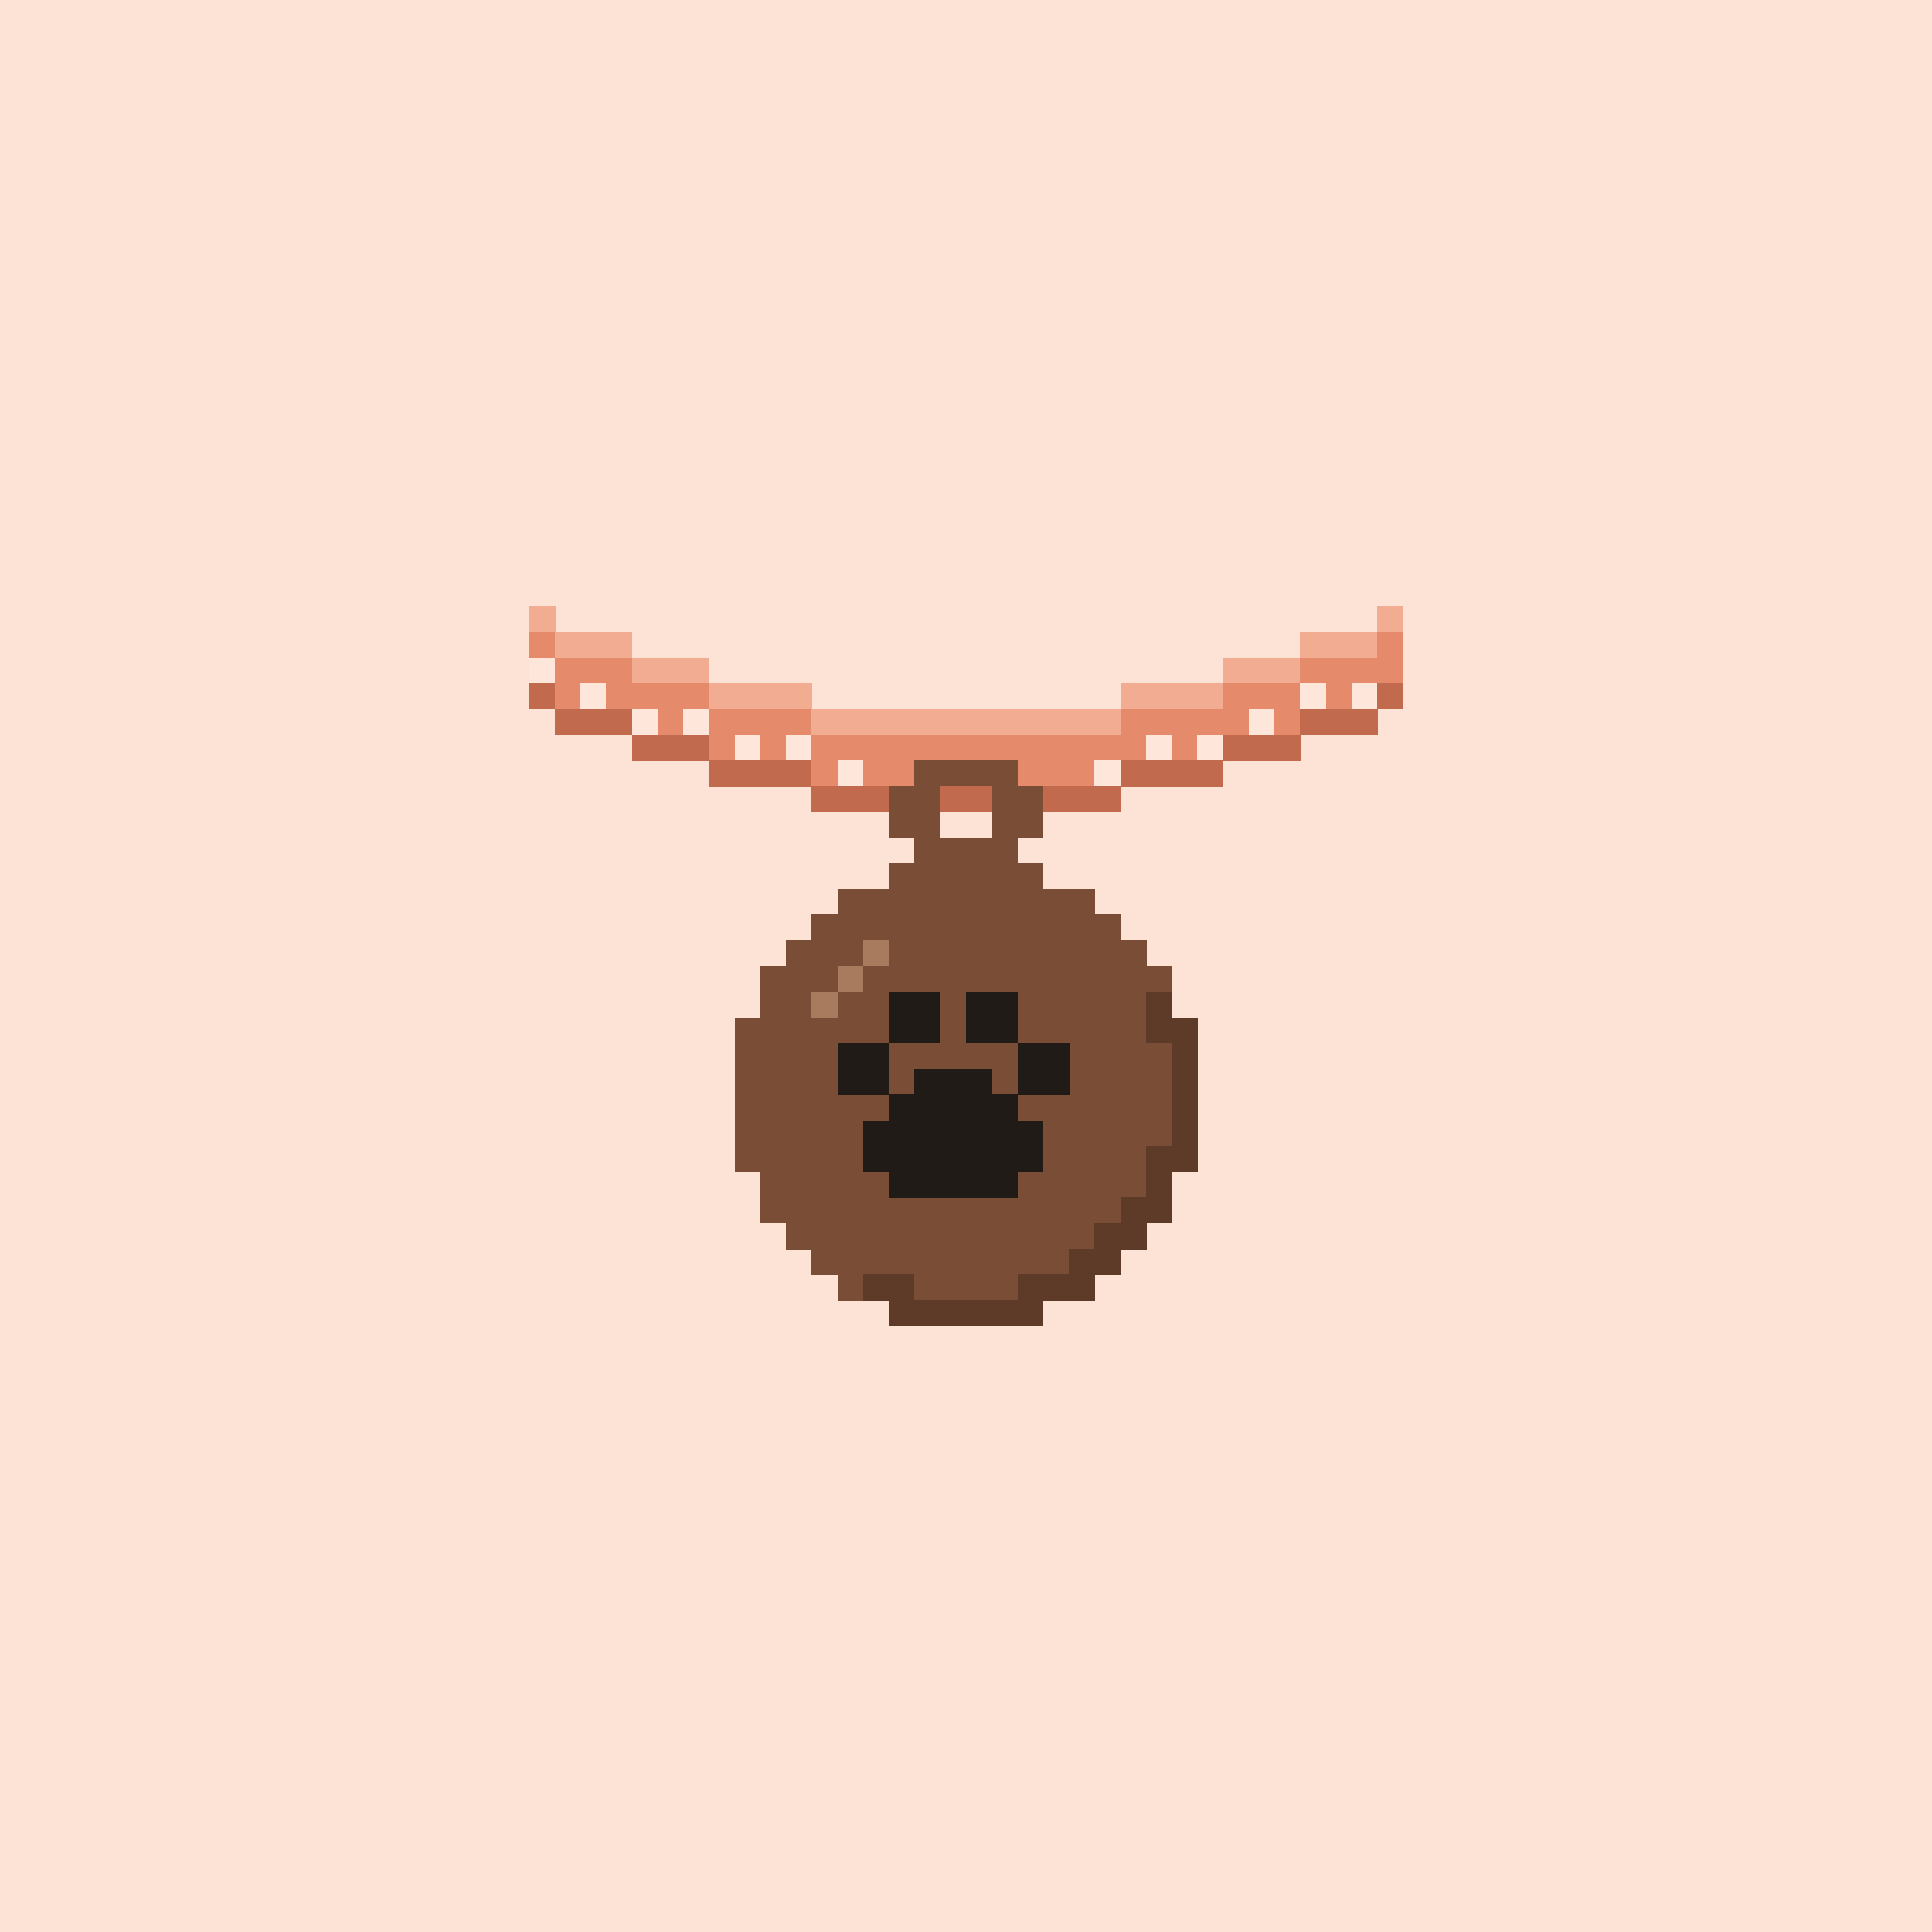
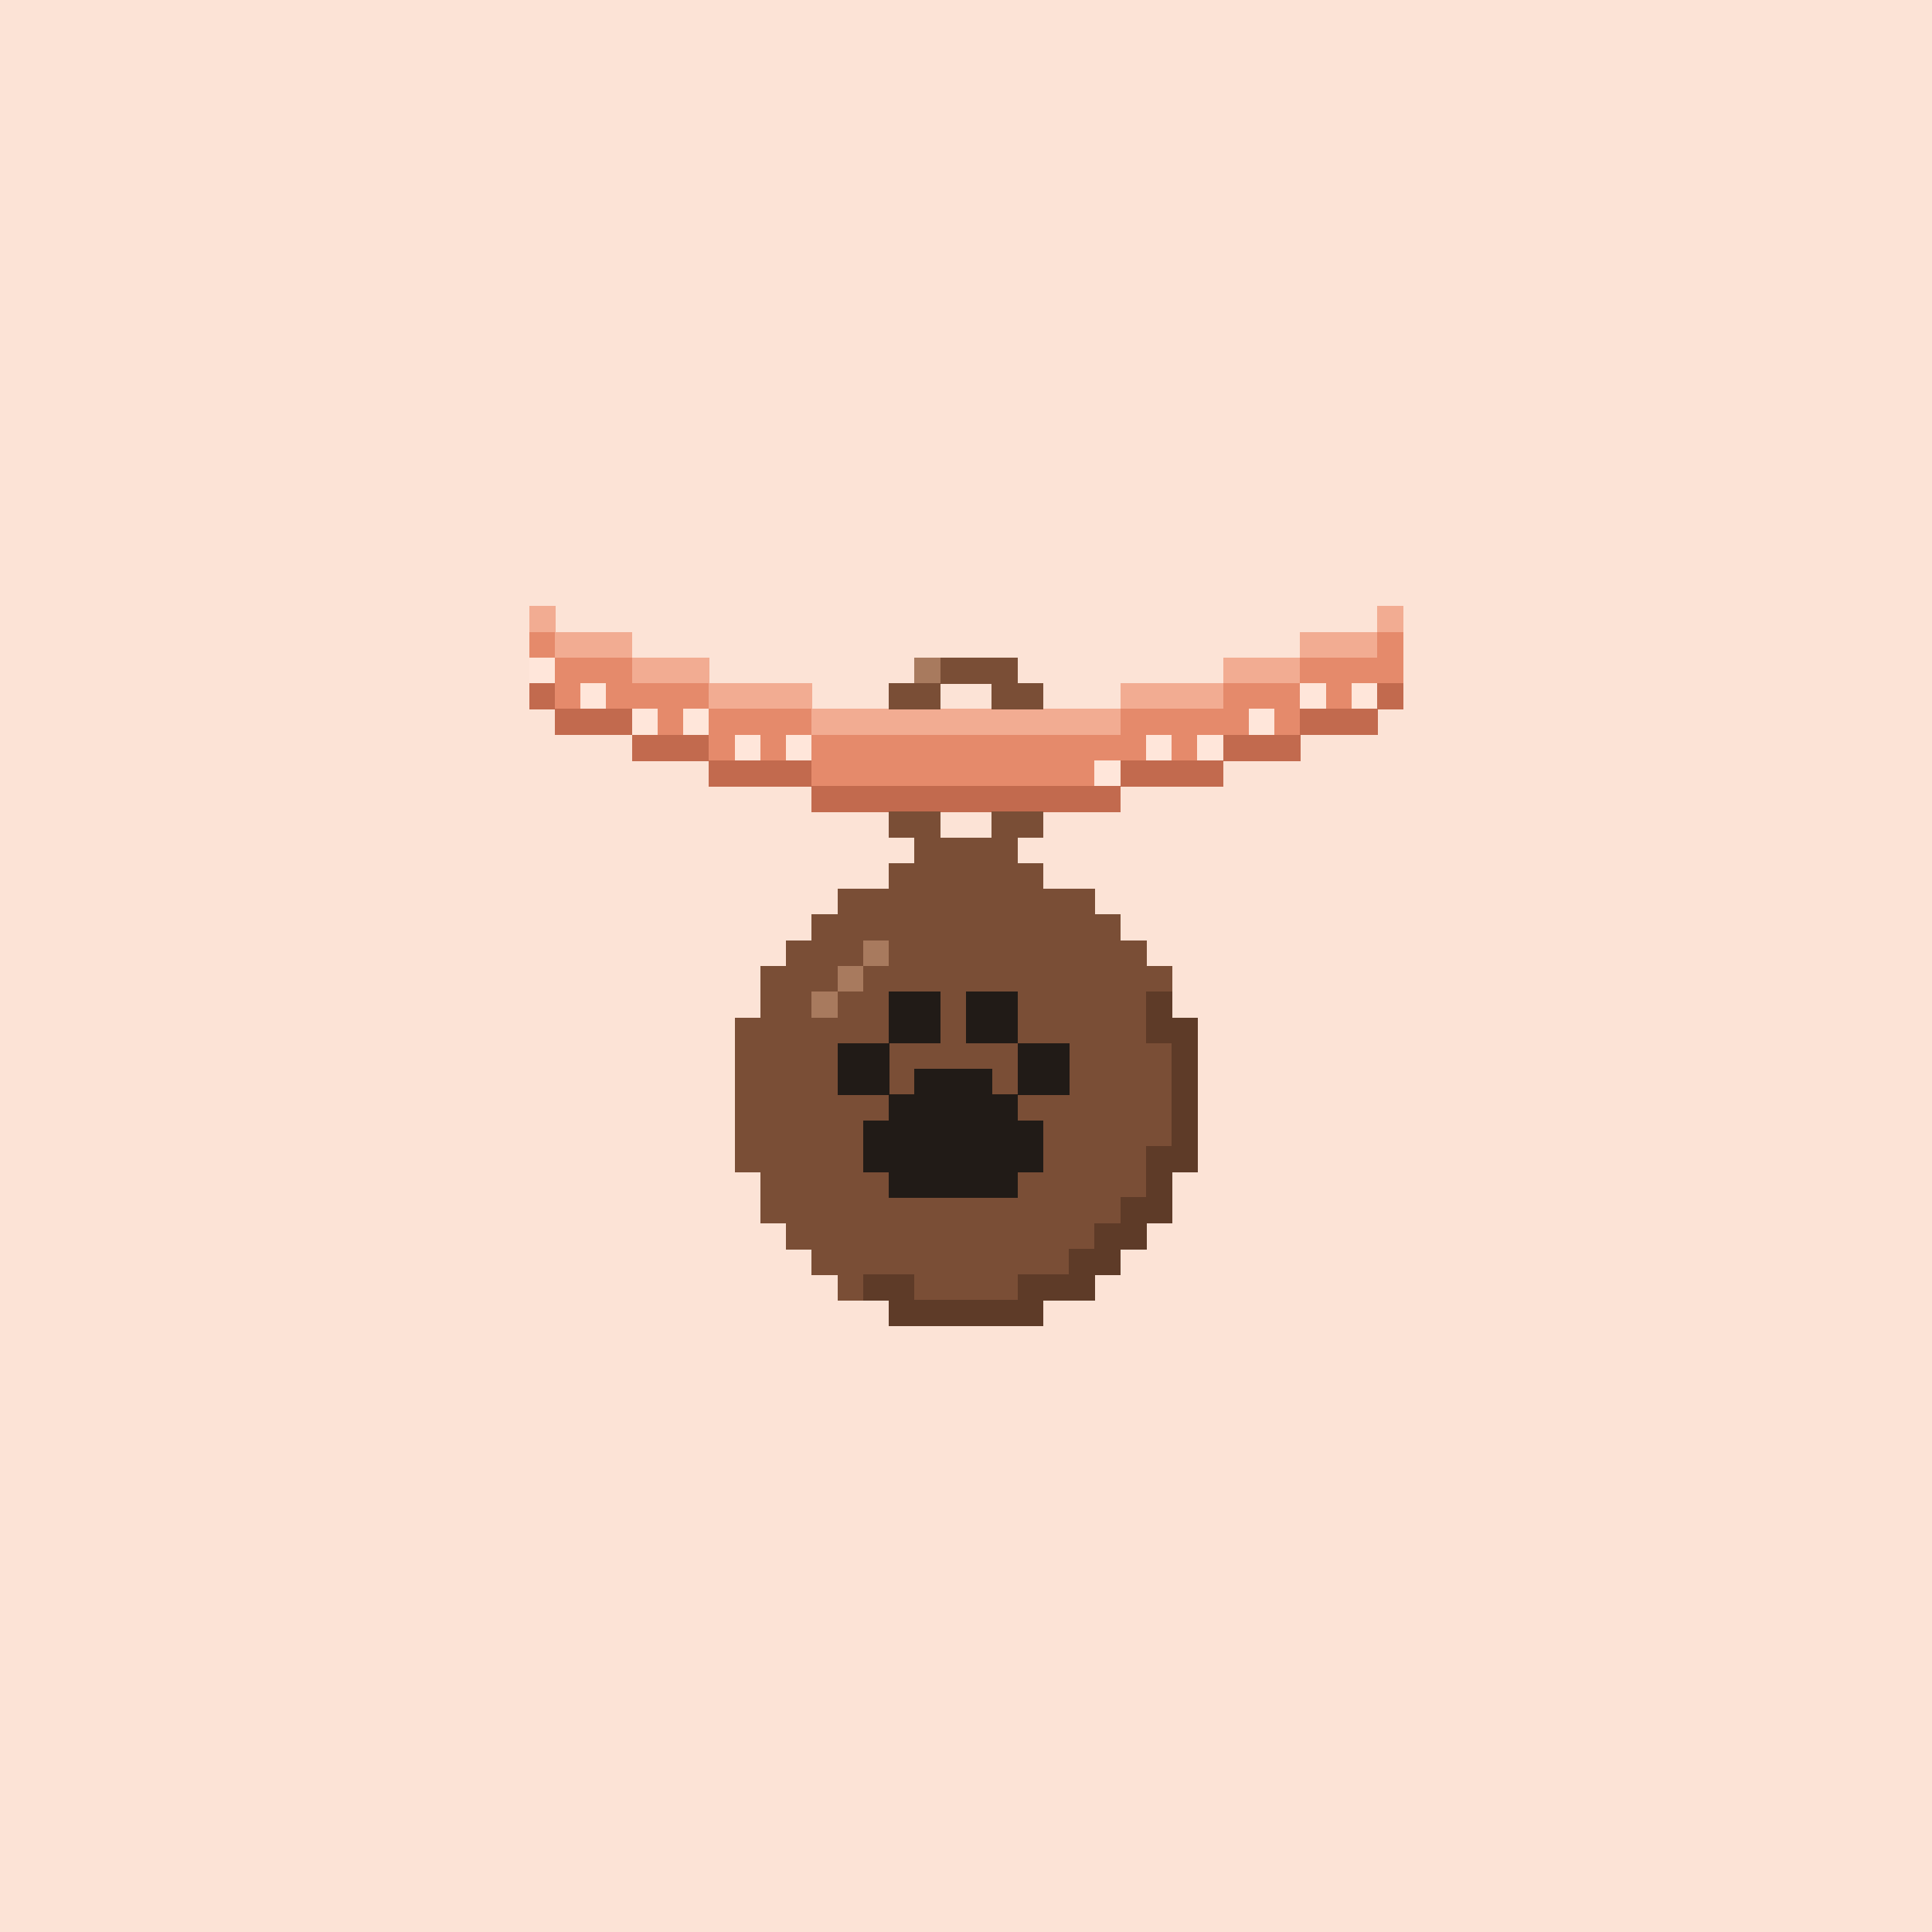
<svg xmlns="http://www.w3.org/2000/svg" width="1024" height="1024" viewBox="0 0 1024 1024" role="img">
  <rect width="1024" height="1024" fill="#FCE3D6" />
  <g shape-rendering="crispEdges">
    <rect x="280.42" y="321.29" width="13.92" height="13.92" fill="#F2AC92" />
    <rect x="280.42" y="334.91" width="13.92" height="13.92" fill="#E58A6B" />
    <rect x="280.42" y="348.53" width="13.92" height="13.92" fill="#FFE6DA" />
    <rect x="280.42" y="362.15" width="13.92" height="13.92" fill="#C26A4E" />
    <rect x="294.04" y="334.91" width="13.92" height="13.92" fill="#F2AC92" />
    <rect x="294.04" y="348.53" width="13.92" height="13.92" fill="#E58A6B" />
    <rect x="294.04" y="362.15" width="13.92" height="13.92" fill="#E58A6B" />
    <rect x="294.04" y="375.78" width="13.92" height="13.92" fill="#C26A4E" />
    <rect x="307.67" y="334.91" width="13.92" height="13.92" fill="#F2AC92" />
    <rect x="307.67" y="348.53" width="13.92" height="13.92" fill="#E58A6B" />
    <rect x="307.67" y="362.15" width="13.92" height="13.92" fill="#FFE6DA" />
    <rect x="307.67" y="375.78" width="13.92" height="13.92" fill="#C26A4E" />
    <rect x="321.29" y="334.91" width="13.92" height="13.92" fill="#F2AC92" />
    <rect x="321.29" y="348.53" width="13.92" height="13.92" fill="#E58A6B" />
    <rect x="321.29" y="362.15" width="13.92" height="13.92" fill="#E58A6B" />
    <rect x="321.29" y="375.78" width="13.92" height="13.92" fill="#C26A4E" />
    <rect x="334.91" y="348.53" width="13.92" height="13.92" fill="#F2AC92" />
    <rect x="334.91" y="362.15" width="13.92" height="13.92" fill="#E58A6B" />
    <rect x="334.91" y="375.78" width="13.92" height="13.92" fill="#FFE6DA" />
    <rect x="334.91" y="389.40" width="13.92" height="13.92" fill="#C26A4E" />
    <rect x="348.53" y="348.53" width="13.92" height="13.92" fill="#F2AC92" />
    <rect x="348.53" y="362.15" width="13.92" height="13.92" fill="#E58A6B" />
    <rect x="348.53" y="375.78" width="13.92" height="13.92" fill="#E58A6B" />
    <rect x="348.53" y="389.40" width="13.92" height="13.92" fill="#C26A4E" />
    <rect x="362.15" y="348.53" width="13.92" height="13.92" fill="#F2AC92" />
    <rect x="362.15" y="362.15" width="13.92" height="13.92" fill="#E58A6B" />
    <rect x="362.15" y="375.78" width="13.92" height="13.92" fill="#FFE6DA" />
    <rect x="362.15" y="389.40" width="13.92" height="13.92" fill="#C26A4E" />
    <rect x="375.78" y="362.15" width="13.92" height="13.92" fill="#F2AC92" />
    <rect x="375.78" y="375.78" width="13.92" height="13.92" fill="#E58A6B" />
    <rect x="375.78" y="389.40" width="13.92" height="13.92" fill="#E58A6B" />
    <rect x="375.78" y="403.02" width="13.92" height="13.92" fill="#C26A4E" />
    <rect x="389.40" y="362.15" width="13.92" height="13.92" fill="#F2AC92" />
    <rect x="389.40" y="375.78" width="13.92" height="13.92" fill="#E58A6B" />
    <rect x="389.40" y="389.40" width="13.92" height="13.92" fill="#FFE6DA" />
    <rect x="389.40" y="403.02" width="13.92" height="13.92" fill="#C26A4E" />
    <rect x="403.02" y="362.15" width="13.92" height="13.92" fill="#F2AC92" />
    <rect x="403.02" y="375.78" width="13.92" height="13.92" fill="#E58A6B" />
    <rect x="403.02" y="389.40" width="13.92" height="13.92" fill="#E58A6B" />
    <rect x="403.02" y="403.02" width="13.92" height="13.92" fill="#C26A4E" />
    <rect x="416.64" y="362.15" width="13.92" height="13.92" fill="#F2AC92" />
    <rect x="416.64" y="375.78" width="13.92" height="13.92" fill="#E58A6B" />
    <rect x="416.64" y="389.40" width="13.92" height="13.92" fill="#FFE6DA" />
    <rect x="416.64" y="403.02" width="13.92" height="13.92" fill="#C26A4E" />
    <rect x="430.27" y="375.78" width="13.92" height="13.92" fill="#F2AC92" />
    <rect x="430.27" y="389.40" width="13.92" height="13.92" fill="#E58A6B" />
    <rect x="430.27" y="403.02" width="13.92" height="13.92" fill="#E58A6B" />
    <rect x="430.27" y="416.64" width="13.92" height="13.92" fill="#C26A4E" />
    <rect x="443.89" y="375.78" width="13.92" height="13.92" fill="#F2AC92" />
    <rect x="443.89" y="389.40" width="13.92" height="13.92" fill="#E58A6B" />
-     <rect x="443.89" y="403.02" width="13.92" height="13.92" fill="#FFE6DA" />
+     <rect x="443.89" y="403.02" width="13.92" height="13.92" fill="#E58A6B" />
    <rect x="443.89" y="416.64" width="13.92" height="13.92" fill="#C26A4E" />
    <rect x="457.51" y="375.78" width="13.92" height="13.92" fill="#F2AC92" />
    <rect x="457.51" y="389.40" width="13.92" height="13.92" fill="#E58A6B" />
    <rect x="457.51" y="403.02" width="13.92" height="13.92" fill="#E58A6B" />
    <rect x="457.51" y="416.64" width="13.92" height="13.92" fill="#C26A4E" />
    <rect x="471.13" y="375.78" width="13.92" height="13.92" fill="#F2AC92" />
    <rect x="471.13" y="389.40" width="13.92" height="13.92" fill="#E58A6B" />
    <rect x="471.13" y="403.02" width="13.92" height="13.92" fill="#E58A6B" />
-     <rect x="471.13" y="416.64" width="13.92" height="13.92" fill="#7A4E36" />
+     <rect x="471.13" y="416.64" width="13.92" height="13.92" fill="#C26A4E" />
    <rect x="484.76" y="375.78" width="13.92" height="13.92" fill="#F2AC92" />
    <rect x="484.76" y="389.40" width="13.92" height="13.92" fill="#E58A6B" />
-     <rect x="484.76" y="403.02" width="13.92" height="13.92" fill="#7A4E36" />
-     <rect x="484.76" y="416.64" width="13.92" height="13.92" fill="#7A4E36" />
+     <rect x="484.76" y="403.02" width="13.92" height="13.92" fill="#E58A6B" />
+     <rect x="484.76" y="416.64" width="13.92" height="13.92" fill="#C26A4E" />
    <rect x="498.38" y="375.78" width="13.92" height="13.92" fill="#F2AC92" />
    <rect x="498.38" y="389.40" width="13.92" height="13.92" fill="#E58A6B" />
-     <rect x="498.38" y="403.02" width="13.92" height="13.92" fill="#7A4E36" />
+     <rect x="498.38" y="403.02" width="13.92" height="13.92" fill="#E58A6B" />
    <rect x="498.38" y="416.64" width="13.92" height="13.92" fill="#C26A4E" />
    <rect x="512.00" y="375.78" width="13.92" height="13.92" fill="#F2AC92" />
    <rect x="512.00" y="389.40" width="13.92" height="13.92" fill="#E58A6B" />
-     <rect x="512.00" y="403.02" width="13.92" height="13.92" fill="#7A4E36" />
+     <rect x="512.00" y="403.02" width="13.92" height="13.92" fill="#E58A6B" />
    <rect x="512.00" y="416.64" width="13.92" height="13.92" fill="#C26A4E" />
    <rect x="525.62" y="375.78" width="13.92" height="13.92" fill="#F2AC92" />
    <rect x="525.62" y="389.40" width="13.92" height="13.92" fill="#E58A6B" />
-     <rect x="525.62" y="403.02" width="13.92" height="13.92" fill="#7A4E36" />
-     <rect x="525.62" y="416.64" width="13.92" height="13.92" fill="#7A4E36" />
+     <rect x="525.62" y="403.02" width="13.92" height="13.92" fill="#E58A6B" />
+     <rect x="525.62" y="416.64" width="13.92" height="13.92" fill="#C26A4E" />
    <rect x="539.24" y="375.78" width="13.92" height="13.92" fill="#F2AC92" />
    <rect x="539.24" y="389.40" width="13.92" height="13.92" fill="#E58A6B" />
    <rect x="539.24" y="403.02" width="13.92" height="13.92" fill="#E58A6B" />
-     <rect x="539.24" y="416.64" width="13.92" height="13.92" fill="#7A4E36" />
+     <rect x="539.24" y="416.64" width="13.92" height="13.92" fill="#C26A4E" />
    <rect x="552.87" y="375.78" width="13.92" height="13.92" fill="#F2AC92" />
    <rect x="552.87" y="389.40" width="13.92" height="13.92" fill="#E58A6B" />
    <rect x="552.87" y="403.02" width="13.92" height="13.92" fill="#E58A6B" />
    <rect x="552.87" y="416.64" width="13.92" height="13.92" fill="#C26A4E" />
    <rect x="566.49" y="375.78" width="13.92" height="13.92" fill="#F2AC92" />
    <rect x="566.49" y="389.40" width="13.92" height="13.92" fill="#E58A6B" />
    <rect x="566.49" y="403.02" width="13.92" height="13.92" fill="#E58A6B" />
    <rect x="566.49" y="416.64" width="13.92" height="13.92" fill="#C26A4E" />
    <rect x="580.11" y="375.78" width="13.92" height="13.92" fill="#F2AC92" />
    <rect x="580.11" y="389.40" width="13.92" height="13.92" fill="#E58A6B" />
    <rect x="580.11" y="403.02" width="13.92" height="13.92" fill="#FFE6DA" />
    <rect x="580.11" y="416.64" width="13.92" height="13.92" fill="#C26A4E" />
    <rect x="593.73" y="362.15" width="13.92" height="13.92" fill="#F2AC92" />
    <rect x="593.73" y="375.78" width="13.92" height="13.92" fill="#E58A6B" />
    <rect x="593.73" y="389.40" width="13.92" height="13.92" fill="#E58A6B" />
    <rect x="593.73" y="403.02" width="13.92" height="13.92" fill="#C26A4E" />
    <rect x="607.36" y="362.15" width="13.92" height="13.92" fill="#F2AC92" />
    <rect x="607.36" y="375.78" width="13.92" height="13.92" fill="#E58A6B" />
    <rect x="607.36" y="389.40" width="13.92" height="13.92" fill="#FFE6DA" />
    <rect x="607.36" y="403.02" width="13.92" height="13.92" fill="#C26A4E" />
    <rect x="620.98" y="362.15" width="13.92" height="13.92" fill="#F2AC92" />
    <rect x="620.98" y="375.78" width="13.92" height="13.92" fill="#E58A6B" />
    <rect x="620.98" y="389.40" width="13.92" height="13.92" fill="#E58A6B" />
    <rect x="620.98" y="403.02" width="13.92" height="13.92" fill="#C26A4E" />
    <rect x="634.60" y="362.15" width="13.92" height="13.92" fill="#F2AC92" />
    <rect x="634.60" y="375.78" width="13.92" height="13.92" fill="#E58A6B" />
    <rect x="634.60" y="389.40" width="13.92" height="13.92" fill="#FFE6DA" />
    <rect x="634.60" y="403.02" width="13.92" height="13.92" fill="#C26A4E" />
    <rect x="648.22" y="348.53" width="13.92" height="13.92" fill="#F2AC92" />
    <rect x="648.22" y="362.15" width="13.92" height="13.92" fill="#E58A6B" />
    <rect x="648.22" y="375.78" width="13.92" height="13.92" fill="#E58A6B" />
    <rect x="648.22" y="389.40" width="13.92" height="13.92" fill="#C26A4E" />
    <rect x="661.85" y="348.53" width="13.92" height="13.92" fill="#F2AC92" />
    <rect x="661.85" y="362.15" width="13.92" height="13.92" fill="#E58A6B" />
    <rect x="661.85" y="375.78" width="13.92" height="13.92" fill="#FFE6DA" />
    <rect x="661.85" y="389.40" width="13.92" height="13.92" fill="#C26A4E" />
    <rect x="675.47" y="348.53" width="13.92" height="13.92" fill="#F2AC92" />
    <rect x="675.47" y="362.15" width="13.92" height="13.92" fill="#E58A6B" />
    <rect x="675.47" y="375.78" width="13.92" height="13.92" fill="#E58A6B" />
    <rect x="675.47" y="389.40" width="13.92" height="13.92" fill="#C26A4E" />
    <rect x="689.09" y="334.91" width="13.92" height="13.92" fill="#F2AC92" />
    <rect x="689.09" y="348.53" width="13.92" height="13.92" fill="#E58A6B" />
    <rect x="689.09" y="362.15" width="13.92" height="13.92" fill="#FFE6DA" />
    <rect x="689.09" y="375.78" width="13.92" height="13.92" fill="#C26A4E" />
    <rect x="702.71" y="334.91" width="13.92" height="13.92" fill="#F2AC92" />
    <rect x="702.71" y="348.53" width="13.92" height="13.92" fill="#E58A6B" />
    <rect x="702.71" y="362.15" width="13.92" height="13.92" fill="#E58A6B" />
    <rect x="702.71" y="375.78" width="13.92" height="13.92" fill="#C26A4E" />
    <rect x="716.33" y="334.91" width="13.92" height="13.92" fill="#F2AC92" />
    <rect x="716.33" y="348.53" width="13.92" height="13.92" fill="#E58A6B" />
    <rect x="716.33" y="362.15" width="13.92" height="13.92" fill="#FFE6DA" />
    <rect x="716.33" y="375.78" width="13.92" height="13.92" fill="#C26A4E" />
    <rect x="729.96" y="321.29" width="13.92" height="13.92" fill="#F2AC92" />
    <rect x="729.96" y="334.91" width="13.92" height="13.92" fill="#E58A6B" />
    <rect x="729.96" y="348.53" width="13.92" height="13.92" fill="#E58A6B" />
    <rect x="729.96" y="362.15" width="13.92" height="13.92" fill="#C26A4E" />
    <rect x="471.13" y="457.51" width="13.92" height="13.92" fill="#7A4E36" />
    <rect x="484.76" y="457.51" width="13.92" height="13.92" fill="#7A4E36" />
    <rect x="498.38" y="457.51" width="13.92" height="13.92" fill="#7A4E36" />
    <rect x="512.00" y="457.51" width="13.92" height="13.92" fill="#7A4E36" />
    <rect x="525.62" y="457.51" width="13.92" height="13.92" fill="#7A4E36" />
    <rect x="539.24" y="457.51" width="13.92" height="13.92" fill="#7A4E36" />
    <rect x="443.89" y="471.13" width="13.92" height="13.92" fill="#7A4E36" />
    <rect x="457.51" y="471.13" width="13.92" height="13.92" fill="#7A4E36" />
    <rect x="471.13" y="471.13" width="13.92" height="13.92" fill="#7A4E36" />
    <rect x="484.76" y="471.13" width="13.92" height="13.92" fill="#7A4E36" />
    <rect x="498.38" y="471.13" width="13.92" height="13.92" fill="#7A4E36" />
    <rect x="512.00" y="471.13" width="13.92" height="13.92" fill="#7A4E36" />
    <rect x="525.62" y="471.13" width="13.92" height="13.92" fill="#7A4E36" />
    <rect x="539.24" y="471.13" width="13.92" height="13.92" fill="#7A4E36" />
    <rect x="552.87" y="471.13" width="13.92" height="13.92" fill="#7A4E36" />
    <rect x="566.49" y="471.13" width="13.92" height="13.92" fill="#7A4E36" />
    <rect x="430.27" y="484.76" width="13.92" height="13.92" fill="#7A4E36" />
    <rect x="443.89" y="484.76" width="13.92" height="13.92" fill="#7A4E36" />
    <rect x="457.51" y="484.76" width="13.92" height="13.92" fill="#7A4E36" />
    <rect x="471.13" y="484.76" width="13.92" height="13.92" fill="#7A4E36" />
    <rect x="484.76" y="484.76" width="13.92" height="13.92" fill="#7A4E36" />
    <rect x="498.38" y="484.76" width="13.92" height="13.92" fill="#7A4E36" />
    <rect x="512.00" y="484.76" width="13.92" height="13.92" fill="#7A4E36" />
    <rect x="525.62" y="484.76" width="13.92" height="13.92" fill="#7A4E36" />
    <rect x="539.24" y="484.76" width="13.92" height="13.92" fill="#7A4E36" />
    <rect x="552.87" y="484.76" width="13.92" height="13.92" fill="#7A4E36" />
    <rect x="566.49" y="484.76" width="13.92" height="13.92" fill="#7A4E36" />
    <rect x="580.11" y="484.76" width="13.92" height="13.92" fill="#7A4E36" />
    <rect x="416.64" y="498.38" width="13.92" height="13.92" fill="#7A4E36" />
    <rect x="430.27" y="498.38" width="13.92" height="13.92" fill="#7A4E36" />
    <rect x="443.89" y="498.38" width="13.92" height="13.92" fill="#7A4E36" />
    <rect x="457.51" y="498.38" width="13.92" height="13.92" fill="#A87A5E" />
    <rect x="471.13" y="498.38" width="13.92" height="13.92" fill="#7A4E36" />
    <rect x="484.76" y="498.38" width="13.92" height="13.92" fill="#7A4E36" />
    <rect x="498.38" y="498.38" width="13.92" height="13.92" fill="#7A4E36" />
    <rect x="512.00" y="498.38" width="13.92" height="13.92" fill="#7A4E36" />
    <rect x="525.62" y="498.38" width="13.92" height="13.92" fill="#7A4E36" />
    <rect x="539.24" y="498.38" width="13.92" height="13.92" fill="#7A4E36" />
    <rect x="552.87" y="498.38" width="13.92" height="13.92" fill="#7A4E36" />
    <rect x="566.49" y="498.38" width="13.92" height="13.92" fill="#7A4E36" />
    <rect x="580.11" y="498.38" width="13.92" height="13.92" fill="#7A4E36" />
    <rect x="593.73" y="498.38" width="13.92" height="13.92" fill="#7A4E36" />
    <rect x="403.02" y="512.00" width="13.92" height="13.92" fill="#7A4E36" />
    <rect x="416.64" y="512.00" width="13.92" height="13.92" fill="#7A4E36" />
    <rect x="430.27" y="512.00" width="13.92" height="13.92" fill="#7A4E36" />
    <rect x="443.89" y="512.00" width="13.92" height="13.92" fill="#A87A5E" />
    <rect x="457.51" y="512.00" width="13.92" height="13.92" fill="#7A4E36" />
    <rect x="471.13" y="512.00" width="13.92" height="13.92" fill="#7A4E36" />
    <rect x="484.76" y="512.00" width="13.92" height="13.92" fill="#7A4E36" />
    <rect x="498.38" y="512.00" width="13.92" height="13.92" fill="#7A4E36" />
    <rect x="512.00" y="512.00" width="13.92" height="13.92" fill="#7A4E36" />
    <rect x="525.62" y="512.00" width="13.92" height="13.92" fill="#7A4E36" />
    <rect x="539.24" y="512.00" width="13.92" height="13.92" fill="#7A4E36" />
    <rect x="552.87" y="512.00" width="13.92" height="13.92" fill="#7A4E36" />
    <rect x="566.49" y="512.00" width="13.92" height="13.92" fill="#7A4E36" />
    <rect x="580.11" y="512.00" width="13.92" height="13.92" fill="#7A4E36" />
    <rect x="593.73" y="512.00" width="13.92" height="13.92" fill="#7A4E36" />
    <rect x="607.36" y="512.00" width="13.92" height="13.92" fill="#7A4E36" />
    <rect x="403.02" y="525.62" width="13.92" height="13.92" fill="#7A4E36" />
    <rect x="416.64" y="525.62" width="13.92" height="13.92" fill="#7A4E36" />
    <rect x="430.27" y="525.62" width="13.92" height="13.92" fill="#A87A5E" />
    <rect x="443.89" y="525.62" width="13.92" height="13.92" fill="#7A4E36" />
    <rect x="457.51" y="525.62" width="13.92" height="13.92" fill="#7A4E36" />
    <rect x="498.38" y="525.62" width="13.92" height="13.92" fill="#7A4E36" />
    <rect x="539.24" y="525.62" width="13.92" height="13.92" fill="#7A4E36" />
    <rect x="552.87" y="525.62" width="13.92" height="13.92" fill="#7A4E36" />
    <rect x="566.49" y="525.62" width="13.92" height="13.92" fill="#7A4E36" />
    <rect x="580.11" y="525.62" width="13.92" height="13.92" fill="#7A4E36" />
    <rect x="593.73" y="525.62" width="13.92" height="13.92" fill="#7A4E36" />
    <rect x="607.36" y="525.62" width="13.92" height="13.92" fill="#5E3B28" />
    <rect x="389.40" y="539.24" width="13.92" height="13.92" fill="#7A4E36" />
    <rect x="403.02" y="539.24" width="13.92" height="13.92" fill="#7A4E36" />
    <rect x="416.64" y="539.24" width="13.92" height="13.92" fill="#7A4E36" />
    <rect x="430.27" y="539.24" width="13.92" height="13.92" fill="#7A4E36" />
    <rect x="443.89" y="539.24" width="13.92" height="13.92" fill="#7A4E36" />
    <rect x="457.51" y="539.24" width="13.92" height="13.92" fill="#7A4E36" />
    <rect x="498.38" y="539.24" width="13.92" height="13.92" fill="#7A4E36" />
    <rect x="539.24" y="539.24" width="13.92" height="13.92" fill="#7A4E36" />
    <rect x="552.87" y="539.24" width="13.92" height="13.92" fill="#7A4E36" />
    <rect x="566.49" y="539.24" width="13.92" height="13.92" fill="#7A4E36" />
    <rect x="580.11" y="539.24" width="13.92" height="13.92" fill="#7A4E36" />
    <rect x="593.73" y="539.24" width="13.92" height="13.92" fill="#7A4E36" />
    <rect x="607.36" y="539.24" width="13.92" height="13.92" fill="#5E3B28" />
    <rect x="620.98" y="539.24" width="13.92" height="13.92" fill="#5E3B28" />
    <rect x="389.40" y="552.87" width="13.92" height="13.92" fill="#7A4E36" />
    <rect x="403.02" y="552.87" width="13.92" height="13.92" fill="#7A4E36" />
    <rect x="416.64" y="552.87" width="13.92" height="13.92" fill="#7A4E36" />
    <rect x="430.27" y="552.87" width="13.92" height="13.92" fill="#7A4E36" />
    <rect x="471.13" y="552.87" width="13.92" height="13.92" fill="#7A4E36" />
    <rect x="484.76" y="552.87" width="13.92" height="13.92" fill="#7A4E36" />
    <rect x="498.38" y="552.87" width="13.92" height="13.92" fill="#7A4E36" />
    <rect x="512.00" y="552.87" width="13.92" height="13.92" fill="#7A4E36" />
    <rect x="525.62" y="552.87" width="13.92" height="13.92" fill="#7A4E36" />
    <rect x="566.49" y="552.87" width="13.92" height="13.92" fill="#7A4E36" />
    <rect x="580.11" y="552.87" width="13.92" height="13.92" fill="#7A4E36" />
    <rect x="593.73" y="552.87" width="13.92" height="13.92" fill="#7A4E36" />
    <rect x="607.36" y="552.87" width="13.92" height="13.92" fill="#7A4E36" />
    <rect x="620.98" y="552.87" width="13.92" height="13.92" fill="#5E3B28" />
    <rect x="389.40" y="566.49" width="13.92" height="13.92" fill="#7A4E36" />
    <rect x="403.02" y="566.49" width="13.92" height="13.92" fill="#7A4E36" />
    <rect x="416.64" y="566.49" width="13.92" height="13.92" fill="#7A4E36" />
    <rect x="430.27" y="566.49" width="13.92" height="13.92" fill="#7A4E36" />
    <rect x="471.13" y="566.49" width="13.92" height="13.92" fill="#7A4E36" />
    <rect x="525.62" y="566.49" width="13.92" height="13.92" fill="#7A4E36" />
    <rect x="566.49" y="566.49" width="13.92" height="13.92" fill="#7A4E36" />
    <rect x="580.11" y="566.49" width="13.92" height="13.92" fill="#7A4E36" />
    <rect x="593.73" y="566.49" width="13.92" height="13.92" fill="#7A4E36" />
    <rect x="607.36" y="566.49" width="13.92" height="13.92" fill="#7A4E36" />
    <rect x="620.98" y="566.49" width="13.92" height="13.92" fill="#5E3B28" />
    <rect x="389.40" y="580.11" width="13.92" height="13.92" fill="#7A4E36" />
    <rect x="403.02" y="580.11" width="13.92" height="13.92" fill="#7A4E36" />
    <rect x="416.64" y="580.11" width="13.92" height="13.92" fill="#7A4E36" />
    <rect x="430.27" y="580.11" width="13.92" height="13.92" fill="#7A4E36" />
    <rect x="443.89" y="580.11" width="13.92" height="13.92" fill="#7A4E36" />
    <rect x="457.51" y="580.11" width="13.92" height="13.92" fill="#7A4E36" />
    <rect x="539.24" y="580.11" width="13.92" height="13.92" fill="#7A4E36" />
    <rect x="552.87" y="580.11" width="13.92" height="13.92" fill="#7A4E36" />
    <rect x="566.49" y="580.11" width="13.92" height="13.92" fill="#7A4E36" />
    <rect x="580.11" y="580.11" width="13.92" height="13.92" fill="#7A4E36" />
    <rect x="593.73" y="580.11" width="13.92" height="13.92" fill="#7A4E36" />
    <rect x="607.36" y="580.11" width="13.92" height="13.92" fill="#7A4E36" />
    <rect x="620.98" y="580.11" width="13.92" height="13.92" fill="#5E3B28" />
    <rect x="389.40" y="593.73" width="13.92" height="13.92" fill="#7A4E36" />
    <rect x="403.02" y="593.73" width="13.92" height="13.92" fill="#7A4E36" />
    <rect x="416.64" y="593.73" width="13.92" height="13.92" fill="#7A4E36" />
    <rect x="430.27" y="593.73" width="13.92" height="13.92" fill="#7A4E36" />
    <rect x="443.89" y="593.73" width="13.92" height="13.92" fill="#7A4E36" />
    <rect x="552.87" y="593.73" width="13.92" height="13.92" fill="#7A4E36" />
    <rect x="566.49" y="593.73" width="13.92" height="13.92" fill="#7A4E36" />
    <rect x="580.11" y="593.73" width="13.92" height="13.92" fill="#7A4E36" />
    <rect x="593.73" y="593.73" width="13.92" height="13.92" fill="#7A4E36" />
    <rect x="607.36" y="593.73" width="13.92" height="13.92" fill="#7A4E36" />
    <rect x="620.98" y="593.73" width="13.92" height="13.92" fill="#5E3B28" />
    <rect x="389.40" y="607.36" width="13.92" height="13.92" fill="#7A4E36" />
    <rect x="403.02" y="607.36" width="13.92" height="13.92" fill="#7A4E36" />
    <rect x="416.64" y="607.36" width="13.92" height="13.92" fill="#7A4E36" />
    <rect x="430.27" y="607.36" width="13.92" height="13.92" fill="#7A4E36" />
    <rect x="443.89" y="607.36" width="13.92" height="13.92" fill="#7A4E36" />
    <rect x="552.87" y="607.36" width="13.92" height="13.92" fill="#7A4E36" />
    <rect x="566.49" y="607.36" width="13.92" height="13.92" fill="#7A4E36" />
    <rect x="580.11" y="607.36" width="13.92" height="13.92" fill="#7A4E36" />
    <rect x="593.73" y="607.36" width="13.92" height="13.92" fill="#7A4E36" />
    <rect x="607.36" y="607.36" width="13.92" height="13.92" fill="#5E3B28" />
    <rect x="620.98" y="607.36" width="13.92" height="13.92" fill="#5E3B28" />
    <rect x="403.02" y="620.98" width="13.92" height="13.92" fill="#7A4E36" />
    <rect x="416.64" y="620.98" width="13.92" height="13.92" fill="#7A4E36" />
    <rect x="430.27" y="620.98" width="13.92" height="13.92" fill="#7A4E36" />
    <rect x="443.89" y="620.98" width="13.92" height="13.92" fill="#7A4E36" />
    <rect x="457.51" y="620.98" width="13.92" height="13.92" fill="#7A4E36" />
    <rect x="539.24" y="620.98" width="13.92" height="13.92" fill="#7A4E36" />
    <rect x="552.87" y="620.98" width="13.92" height="13.92" fill="#7A4E36" />
    <rect x="566.49" y="620.98" width="13.92" height="13.92" fill="#7A4E36" />
    <rect x="580.11" y="620.98" width="13.92" height="13.92" fill="#7A4E36" />
    <rect x="593.73" y="620.98" width="13.92" height="13.92" fill="#7A4E36" />
    <rect x="607.36" y="620.98" width="13.92" height="13.92" fill="#5E3B28" />
    <rect x="403.02" y="634.60" width="13.92" height="13.92" fill="#7A4E36" />
    <rect x="416.64" y="634.60" width="13.92" height="13.92" fill="#7A4E36" />
    <rect x="430.27" y="634.60" width="13.92" height="13.92" fill="#7A4E36" />
    <rect x="443.89" y="634.60" width="13.92" height="13.92" fill="#7A4E36" />
    <rect x="457.51" y="634.60" width="13.92" height="13.92" fill="#7A4E36" />
    <rect x="471.13" y="634.60" width="13.92" height="13.92" fill="#7A4E36" />
    <rect x="484.76" y="634.60" width="13.92" height="13.92" fill="#7A4E36" />
    <rect x="498.38" y="634.60" width="13.92" height="13.92" fill="#7A4E36" />
    <rect x="512.00" y="634.60" width="13.92" height="13.92" fill="#7A4E36" />
    <rect x="525.62" y="634.60" width="13.92" height="13.92" fill="#7A4E36" />
    <rect x="539.24" y="634.60" width="13.92" height="13.92" fill="#7A4E36" />
    <rect x="552.87" y="634.60" width="13.92" height="13.92" fill="#7A4E36" />
    <rect x="566.49" y="634.60" width="13.92" height="13.92" fill="#7A4E36" />
    <rect x="580.11" y="634.60" width="13.92" height="13.92" fill="#7A4E36" />
    <rect x="593.73" y="634.60" width="13.92" height="13.92" fill="#5E3B28" />
    <rect x="607.36" y="634.60" width="13.92" height="13.92" fill="#5E3B28" />
    <rect x="416.64" y="648.22" width="13.92" height="13.92" fill="#7A4E36" />
    <rect x="430.27" y="648.22" width="13.92" height="13.92" fill="#7A4E36" />
    <rect x="443.89" y="648.22" width="13.92" height="13.92" fill="#7A4E36" />
    <rect x="457.51" y="648.22" width="13.92" height="13.92" fill="#7A4E36" />
    <rect x="471.13" y="648.22" width="13.92" height="13.92" fill="#7A4E36" />
    <rect x="484.76" y="648.22" width="13.92" height="13.92" fill="#7A4E36" />
    <rect x="498.38" y="648.22" width="13.92" height="13.92" fill="#7A4E36" />
    <rect x="512.00" y="648.22" width="13.92" height="13.92" fill="#7A4E36" />
    <rect x="525.62" y="648.22" width="13.92" height="13.92" fill="#7A4E36" />
    <rect x="539.24" y="648.22" width="13.92" height="13.92" fill="#7A4E36" />
    <rect x="552.87" y="648.22" width="13.92" height="13.92" fill="#7A4E36" />
    <rect x="566.49" y="648.22" width="13.92" height="13.92" fill="#7A4E36" />
    <rect x="580.11" y="648.22" width="13.92" height="13.92" fill="#5E3B28" />
    <rect x="593.73" y="648.22" width="13.92" height="13.92" fill="#5E3B28" />
    <rect x="430.27" y="661.85" width="13.92" height="13.92" fill="#7A4E36" />
    <rect x="443.89" y="661.85" width="13.92" height="13.92" fill="#7A4E36" />
    <rect x="457.51" y="661.85" width="13.92" height="13.92" fill="#7A4E36" />
    <rect x="471.13" y="661.85" width="13.92" height="13.92" fill="#7A4E36" />
    <rect x="484.76" y="661.85" width="13.92" height="13.92" fill="#7A4E36" />
    <rect x="498.38" y="661.85" width="13.92" height="13.92" fill="#7A4E36" />
    <rect x="512.00" y="661.85" width="13.92" height="13.92" fill="#7A4E36" />
    <rect x="525.62" y="661.85" width="13.92" height="13.92" fill="#7A4E36" />
    <rect x="539.24" y="661.85" width="13.92" height="13.92" fill="#7A4E36" />
    <rect x="552.87" y="661.85" width="13.92" height="13.92" fill="#7A4E36" />
    <rect x="566.49" y="661.85" width="13.92" height="13.92" fill="#5E3B28" />
    <rect x="580.11" y="661.85" width="13.92" height="13.92" fill="#5E3B28" />
    <rect x="443.89" y="675.47" width="13.92" height="13.92" fill="#7A4E36" />
    <rect x="457.51" y="675.47" width="13.92" height="13.92" fill="#5E3B28" />
    <rect x="471.13" y="675.47" width="13.92" height="13.92" fill="#5E3B28" />
    <rect x="484.76" y="675.47" width="13.92" height="13.92" fill="#7A4E36" />
    <rect x="498.38" y="675.47" width="13.92" height="13.92" fill="#7A4E36" />
    <rect x="512.00" y="675.47" width="13.92" height="13.92" fill="#7A4E36" />
    <rect x="525.62" y="675.47" width="13.92" height="13.92" fill="#7A4E36" />
    <rect x="539.24" y="675.47" width="13.92" height="13.92" fill="#5E3B28" />
    <rect x="552.87" y="675.47" width="13.92" height="13.92" fill="#5E3B28" />
    <rect x="566.49" y="675.47" width="13.92" height="13.92" fill="#5E3B28" />
    <rect x="471.13" y="689.09" width="13.92" height="13.92" fill="#5E3B28" />
    <rect x="484.76" y="689.09" width="13.92" height="13.92" fill="#5E3B28" />
    <rect x="498.38" y="689.09" width="13.92" height="13.92" fill="#5E3B28" />
    <rect x="512.00" y="689.09" width="13.92" height="13.92" fill="#5E3B28" />
    <rect x="525.62" y="689.09" width="13.92" height="13.92" fill="#5E3B28" />
    <rect x="539.24" y="689.09" width="13.92" height="13.92" fill="#5E3B28" />
-     <rect x="471.13" y="430.27" width="13.92" height="13.92" fill="#7A4E36" />
-     <rect x="484.76" y="430.27" width="13.92" height="13.92" fill="#7A4E36" />
-     <rect x="525.62" y="430.27" width="13.92" height="13.92" fill="#7A4E36" />
-     <rect x="539.24" y="430.27" width="13.92" height="13.92" fill="#7A4E36" />
-     <rect x="484.76" y="443.89" width="13.92" height="13.92" fill="#7A4E36" />
-     <rect x="498.38" y="443.89" width="13.92" height="13.92" fill="#7A4E36" />
-     <rect x="512.00" y="443.89" width="13.92" height="13.92" fill="#7A4E36" />
-     <rect x="525.62" y="443.89" width="13.92" height="13.92" fill="#7A4E36" />
    <rect x="471.13" y="525.62" width="13.92" height="13.92" fill="#211B17" />
    <rect x="484.76" y="525.62" width="13.92" height="13.92" fill="#211B17" />
    <rect x="512.00" y="525.62" width="13.92" height="13.92" fill="#211B17" />
    <rect x="525.62" y="525.62" width="13.92" height="13.92" fill="#211B17" />
    <rect x="471.13" y="539.24" width="13.92" height="13.92" fill="#211B17" />
    <rect x="484.76" y="539.24" width="13.92" height="13.92" fill="#211B17" />
    <rect x="512.00" y="539.24" width="13.92" height="13.92" fill="#211B17" />
    <rect x="525.62" y="539.24" width="13.92" height="13.92" fill="#211B17" />
    <rect x="443.89" y="552.87" width="13.92" height="13.92" fill="#211B17" />
    <rect x="457.51" y="552.87" width="13.92" height="13.92" fill="#211B17" />
    <rect x="539.24" y="552.87" width="13.92" height="13.92" fill="#211B17" />
    <rect x="552.87" y="552.87" width="13.92" height="13.92" fill="#211B17" />
    <rect x="443.89" y="566.49" width="13.92" height="13.92" fill="#211B17" />
    <rect x="457.51" y="566.49" width="13.92" height="13.92" fill="#211B17" />
    <rect x="484.76" y="566.49" width="13.92" height="13.92" fill="#211B17" />
    <rect x="498.38" y="566.49" width="13.92" height="13.92" fill="#211B17" />
    <rect x="512.00" y="566.49" width="13.92" height="13.92" fill="#211B17" />
    <rect x="539.24" y="566.49" width="13.92" height="13.92" fill="#211B17" />
    <rect x="552.87" y="566.49" width="13.92" height="13.92" fill="#211B17" />
    <rect x="471.13" y="580.11" width="13.92" height="13.92" fill="#211B17" />
    <rect x="484.76" y="580.11" width="13.92" height="13.92" fill="#211B17" />
    <rect x="498.38" y="580.11" width="13.92" height="13.92" fill="#211B17" />
    <rect x="512.00" y="580.11" width="13.92" height="13.92" fill="#211B17" />
    <rect x="525.62" y="580.11" width="13.92" height="13.92" fill="#211B17" />
    <rect x="457.51" y="593.73" width="13.92" height="13.92" fill="#211B17" />
    <rect x="471.13" y="593.73" width="13.92" height="13.92" fill="#211B17" />
    <rect x="484.76" y="593.73" width="13.92" height="13.92" fill="#211B17" />
    <rect x="498.38" y="593.73" width="13.92" height="13.92" fill="#211B17" />
    <rect x="512.00" y="593.73" width="13.92" height="13.92" fill="#211B17" />
    <rect x="525.62" y="593.73" width="13.92" height="13.92" fill="#211B17" />
    <rect x="539.24" y="593.73" width="13.92" height="13.92" fill="#211B17" />
    <rect x="457.51" y="607.36" width="13.92" height="13.92" fill="#211B17" />
    <rect x="471.13" y="607.36" width="13.92" height="13.92" fill="#211B17" />
    <rect x="484.76" y="607.36" width="13.92" height="13.92" fill="#211B17" />
    <rect x="498.38" y="607.36" width="13.92" height="13.92" fill="#211B17" />
    <rect x="512.00" y="607.36" width="13.92" height="13.92" fill="#211B17" />
    <rect x="525.62" y="607.36" width="13.92" height="13.92" fill="#211B17" />
    <rect x="539.24" y="607.36" width="13.92" height="13.92" fill="#211B17" />
    <rect x="471.13" y="620.98" width="13.92" height="13.92" fill="#211B17" />
    <rect x="484.76" y="620.98" width="13.92" height="13.92" fill="#211B17" />
    <rect x="498.38" y="620.98" width="13.92" height="13.92" fill="#211B17" />
    <rect x="512.00" y="620.98" width="13.92" height="13.92" fill="#211B17" />
    <rect x="525.62" y="620.98" width="13.92" height="13.92" fill="#211B17" />
+     <rect x="484.76" y="348.53" width="13.92" height="13.92" fill="#A87A5E" />
+     <rect x="498.38" y="348.53" width="13.92" height="13.92" fill="#7A4E36" />
+     <rect x="512.00" y="348.53" width="13.92" height="13.92" fill="#7A4E36" />
+     <rect x="525.62" y="348.53" width="13.92" height="13.92" fill="#7A4E36" />
+     <rect x="471.13" y="362.15" width="13.92" height="13.92" fill="#7A4E36" />
+     <rect x="484.76" y="362.15" width="13.92" height="13.92" fill="#7A4E36" />
+     <rect x="525.62" y="362.15" width="13.92" height="13.92" fill="#7A4E36" />
+     <rect x="539.24" y="362.15" width="13.92" height="13.92" fill="#7A4E36" />
+     <rect x="471.13" y="430.27" width="13.92" height="13.92" fill="#7A4E36" />
+     <rect x="484.76" y="430.27" width="13.92" height="13.92" fill="#7A4E36" />
+     <rect x="525.62" y="430.27" width="13.92" height="13.92" fill="#7A4E36" />
+     <rect x="539.24" y="430.27" width="13.92" height="13.92" fill="#7A4E36" />
+     <rect x="484.76" y="443.89" width="13.92" height="13.92" fill="#7A4E36" />
+     <rect x="498.38" y="443.89" width="13.92" height="13.92" fill="#7A4E36" />
+     <rect x="512.00" y="443.89" width="13.92" height="13.92" fill="#7A4E36" />
+     <rect x="525.62" y="443.89" width="13.92" height="13.92" fill="#7A4E36" />
  </g>
</svg>
